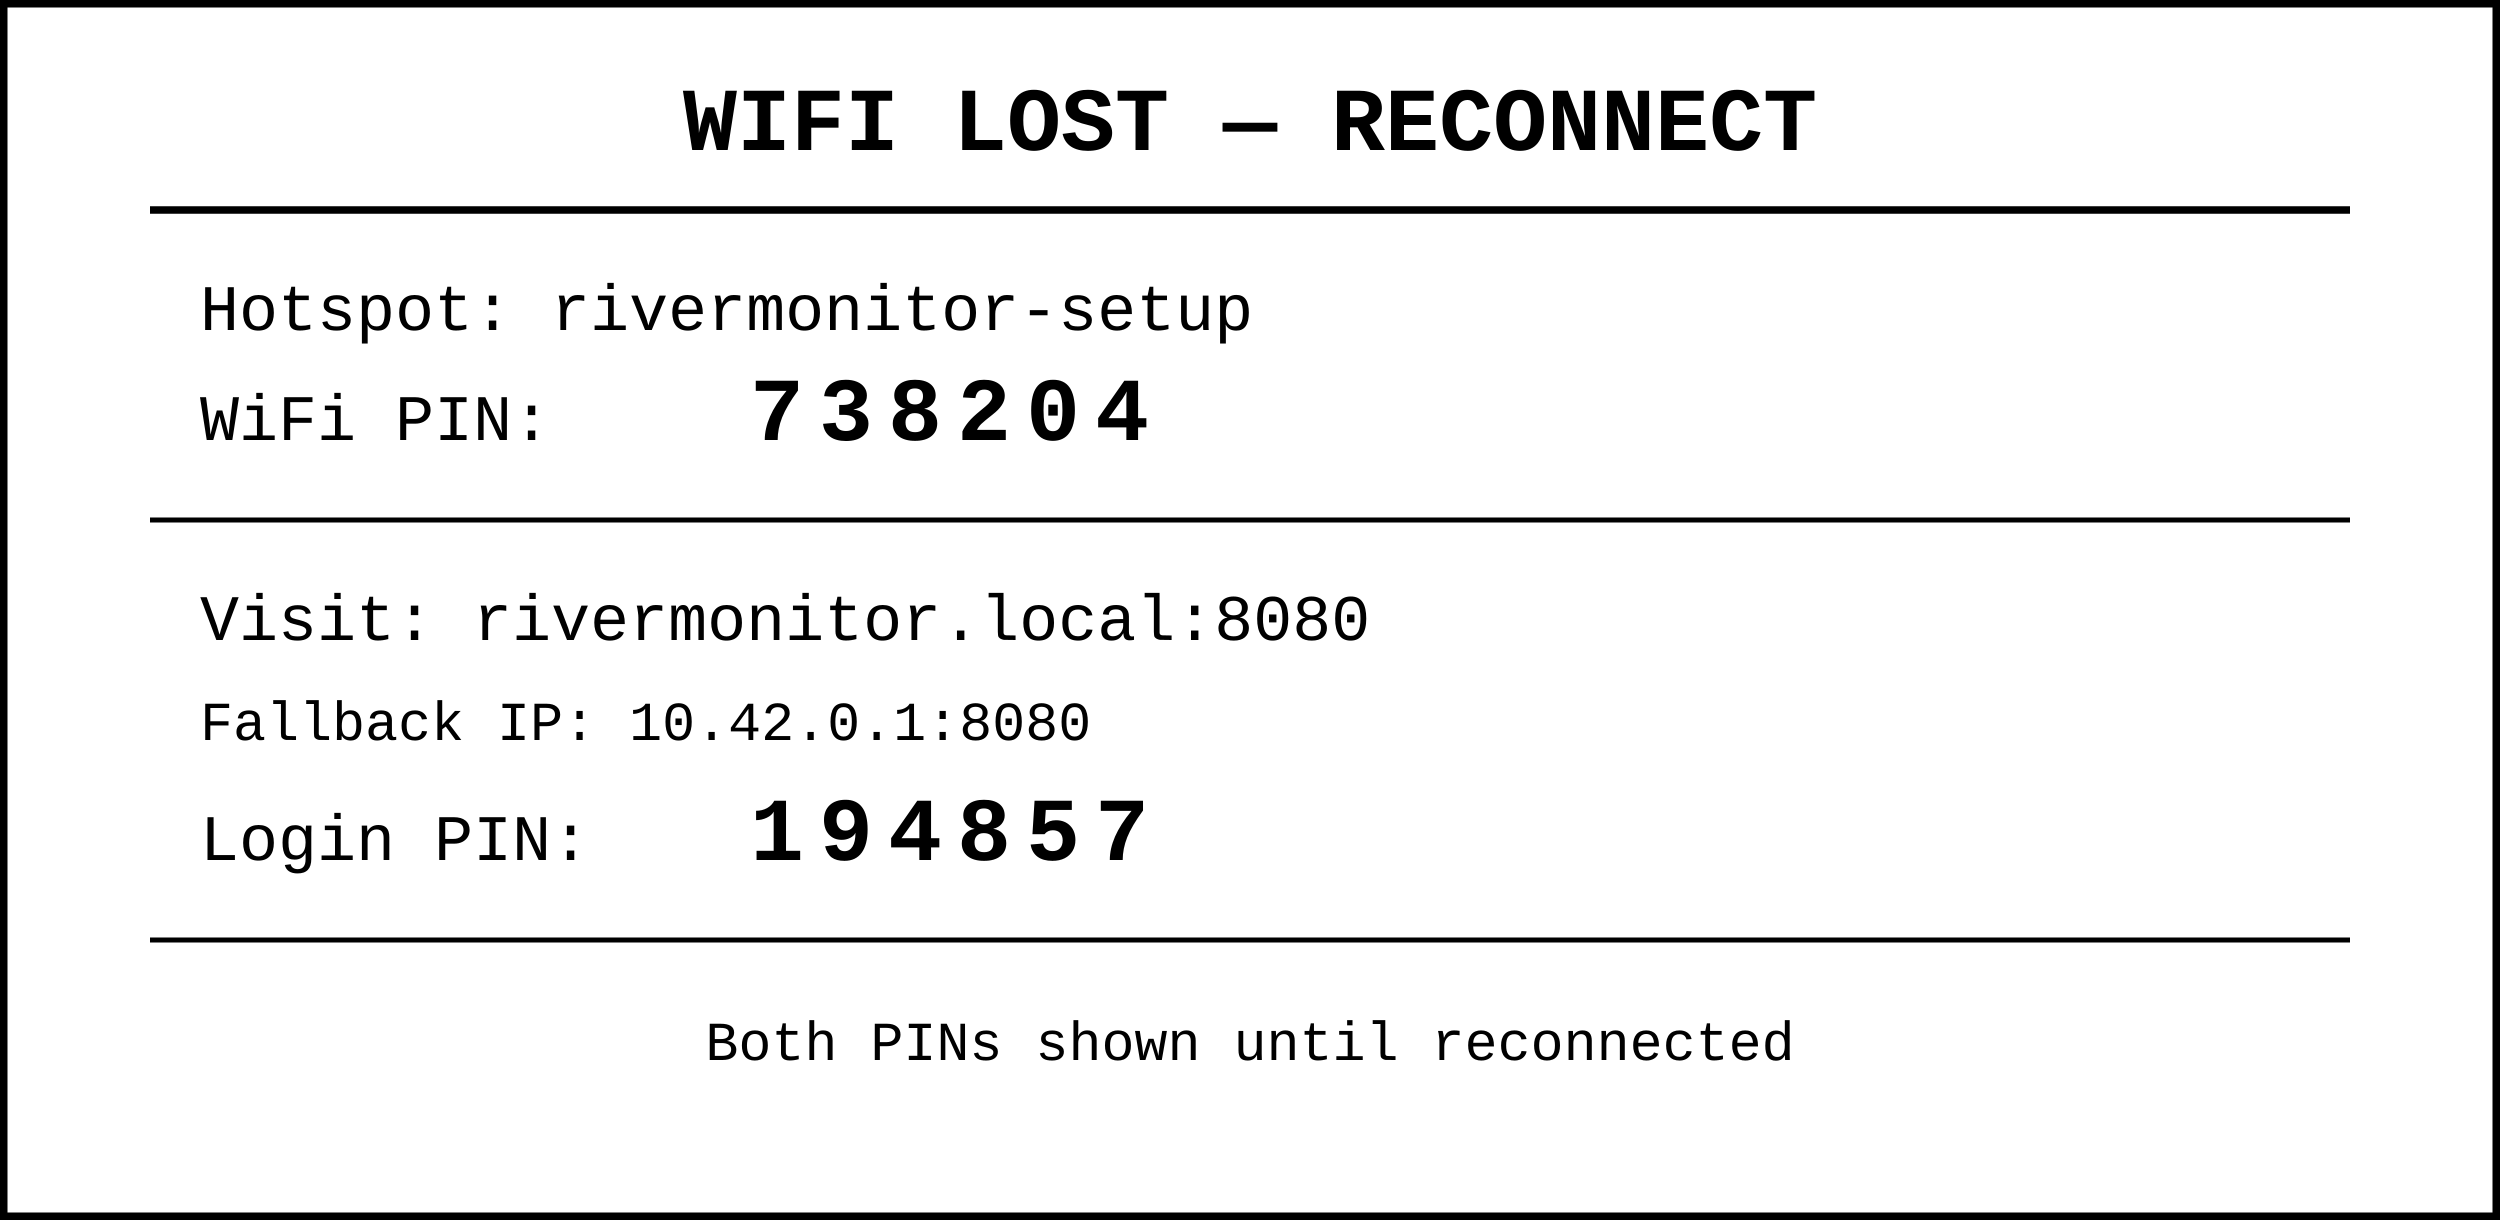
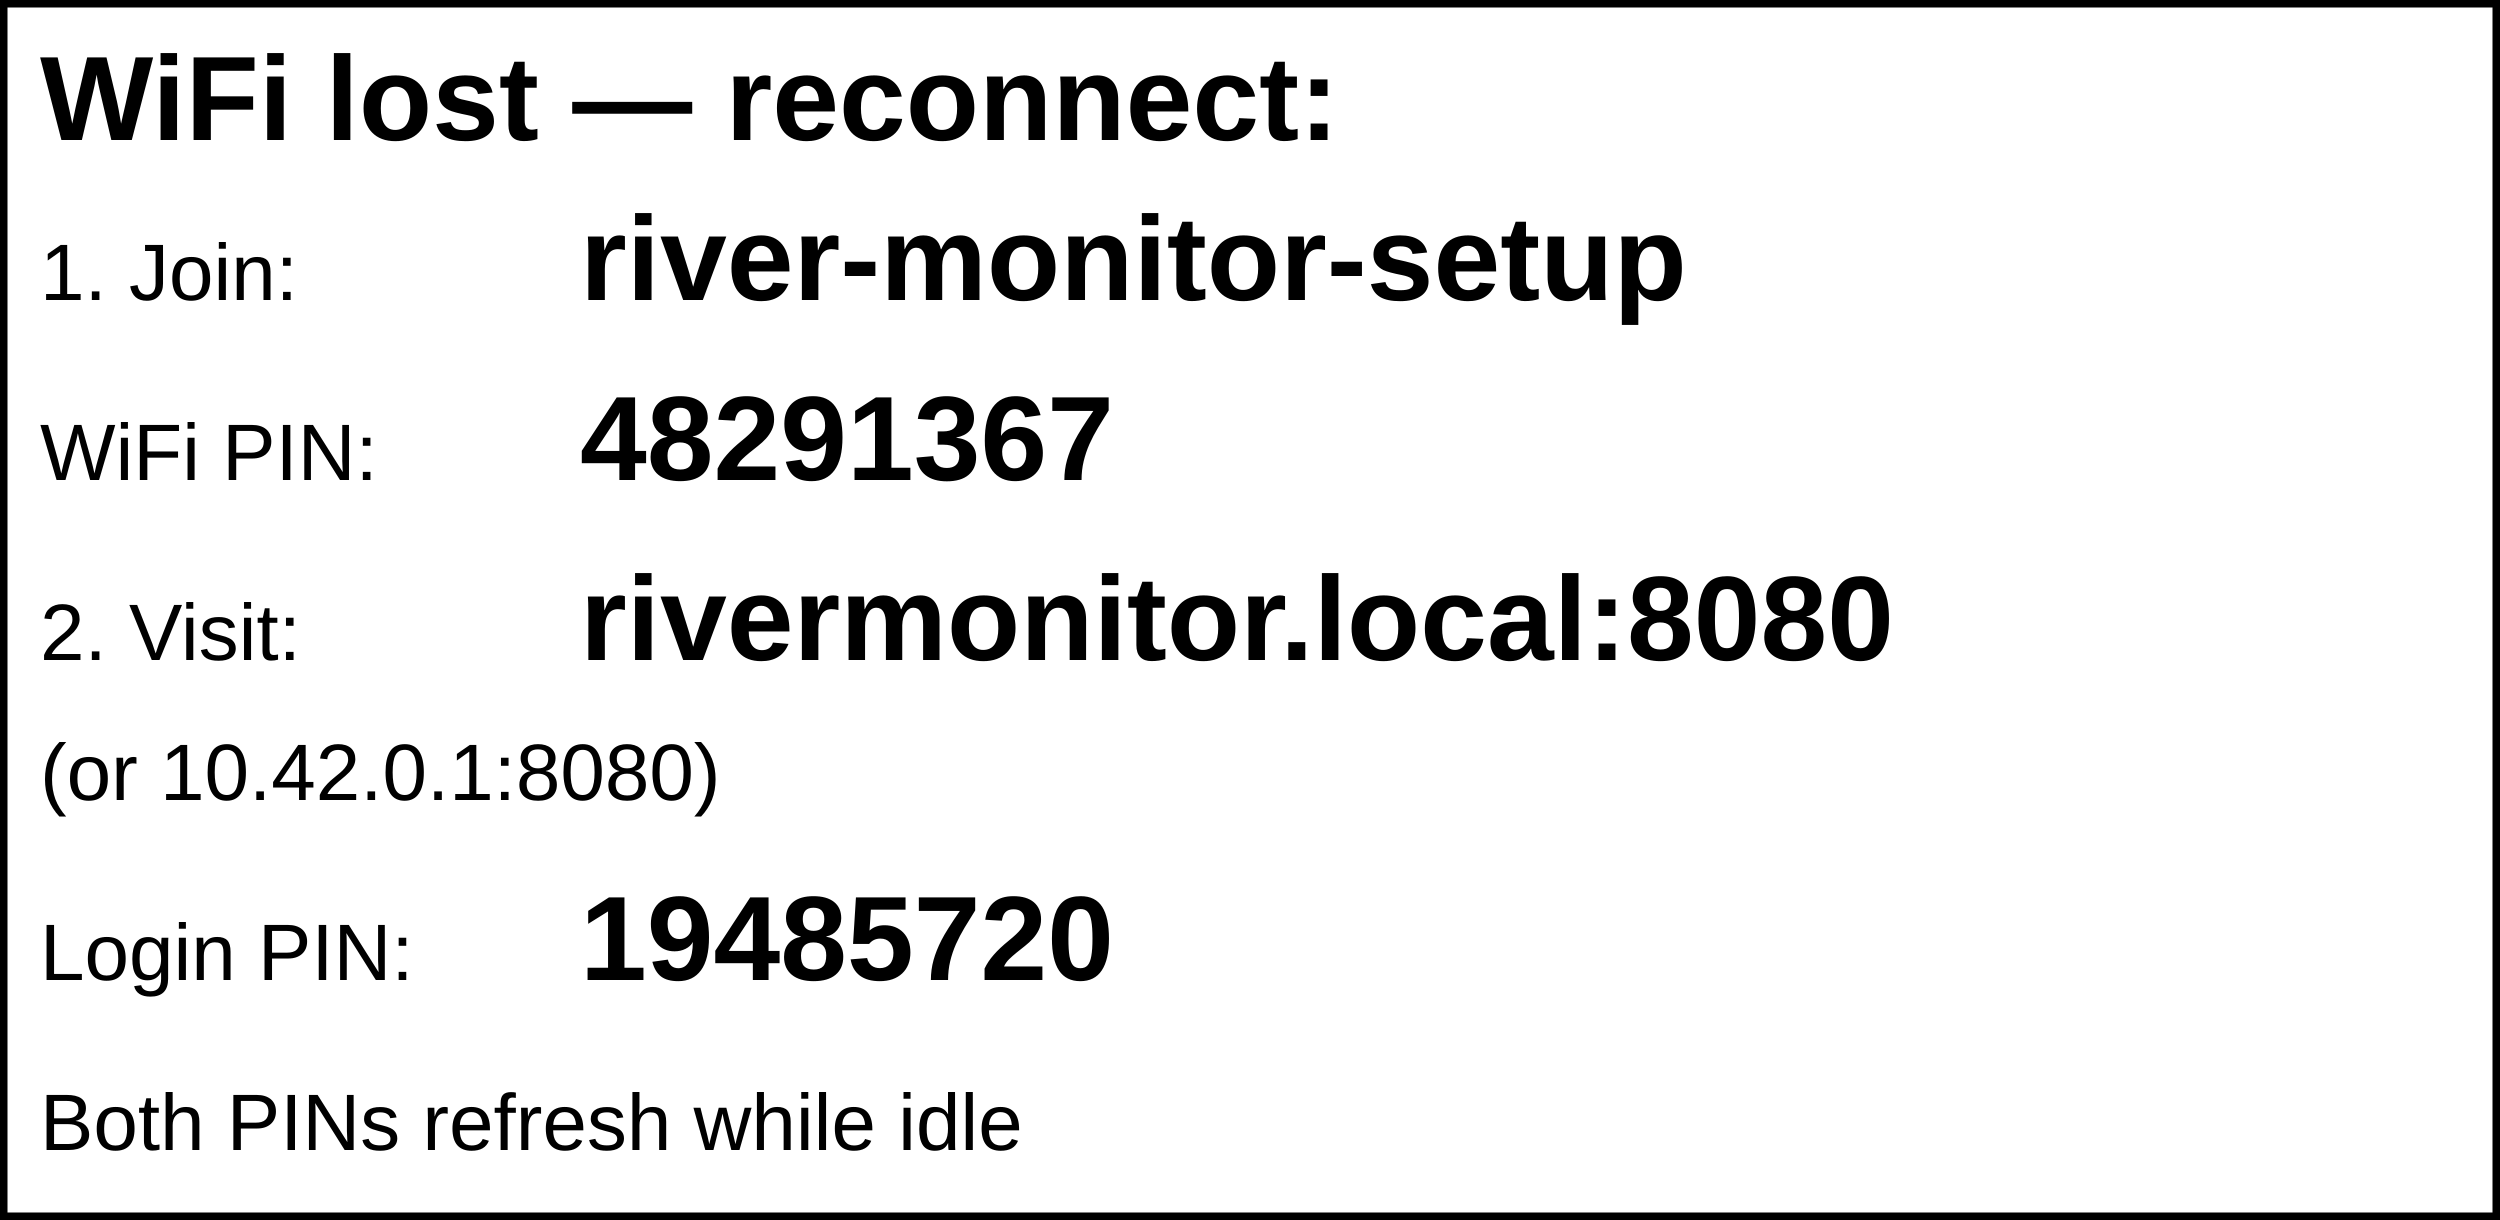
- <svg xmlns="http://www.w3.org/2000/svg" width="500" height="244" viewBox="0 0 500 244" font-family="Courier New, monospace">
+ <svg xmlns="http://www.w3.org/2000/svg" width="500" height="244" viewBox="0 0 500 244" font-family="Arial, Helvetica, sans-serif">
  <rect x="0" y="0" width="500" height="244" fill="#ffffff" stroke="#000000" stroke-width="3" />
-   <text x="250" y="30" text-anchor="middle" font-size="18" font-weight="bold" fill="#000000">WIFI LOST — RECONNECT</text>
-   <line x1="30" y1="42" x2="470" y2="42" stroke="#000000" stroke-width="1.5" />
-   <text x="40" y="66" font-size="13" fill="#000000">Hotspot: rivermonitor-setup</text>
-   <text x="40" y="88" font-size="13" fill="#000000">WiFi PIN:</text>
-   <text x="150" y="88" font-size="18" font-weight="bold" letter-spacing="3" fill="#000000">738204</text>
-   <line x1="30" y1="104" x2="470" y2="104" stroke="#000000" stroke-width="1" />
-   <text x="40" y="128" font-size="13" fill="#000000">Visit: rivermonitor.local:8080</text>
-   <text x="40" y="148" font-size="11" fill="#000000">Fallback IP: 10.42.0.1:8080</text>
-   <text x="40" y="172" font-size="13" fill="#000000">Login PIN:</text>
-   <text x="150" y="172" font-size="18" font-weight="bold" letter-spacing="3" fill="#000000">194857</text>
-   <line x1="30" y1="188" x2="470" y2="188" stroke="#000000" stroke-width="1" />
-   <text x="250" y="212" text-anchor="middle" font-size="11" fill="#000000">Both PINs shown until reconnected</text>
+   <text x="8" y="28" font-size="24" font-weight="700" fill="#000000">WiFi lost — reconnect:</text>
+   <text x="8" y="60" font-size="16" fill="#000000">1. Join:</text>
+   <text x="116" y="60" font-size="24" font-weight="700" fill="#000000">river-monitor-setup</text>
+   <text x="8" y="96" font-size="16" fill="#000000">WiFi PIN:</text>
+   <text x="116" y="96" font-size="24" font-weight="700" fill="#000000">48291367</text>
+   <text x="8" y="132" font-size="16" fill="#000000">2. Visit:</text>
+   <text x="116" y="132" font-size="24" font-weight="700" fill="#000000">rivermonitor.local:8080</text>
+   <text x="8" y="160" font-size="16" fill="#000000">(or 10.42.0.1:8080)</text>
+   <text x="8" y="196" font-size="16" fill="#000000">Login PIN:</text>
+   <text x="116" y="196" font-size="24" font-weight="700" fill="#000000">19485720</text>
+   <text x="8" y="230" font-size="16" fill="#000000">Both PINs refresh while idle</text>
</svg>
